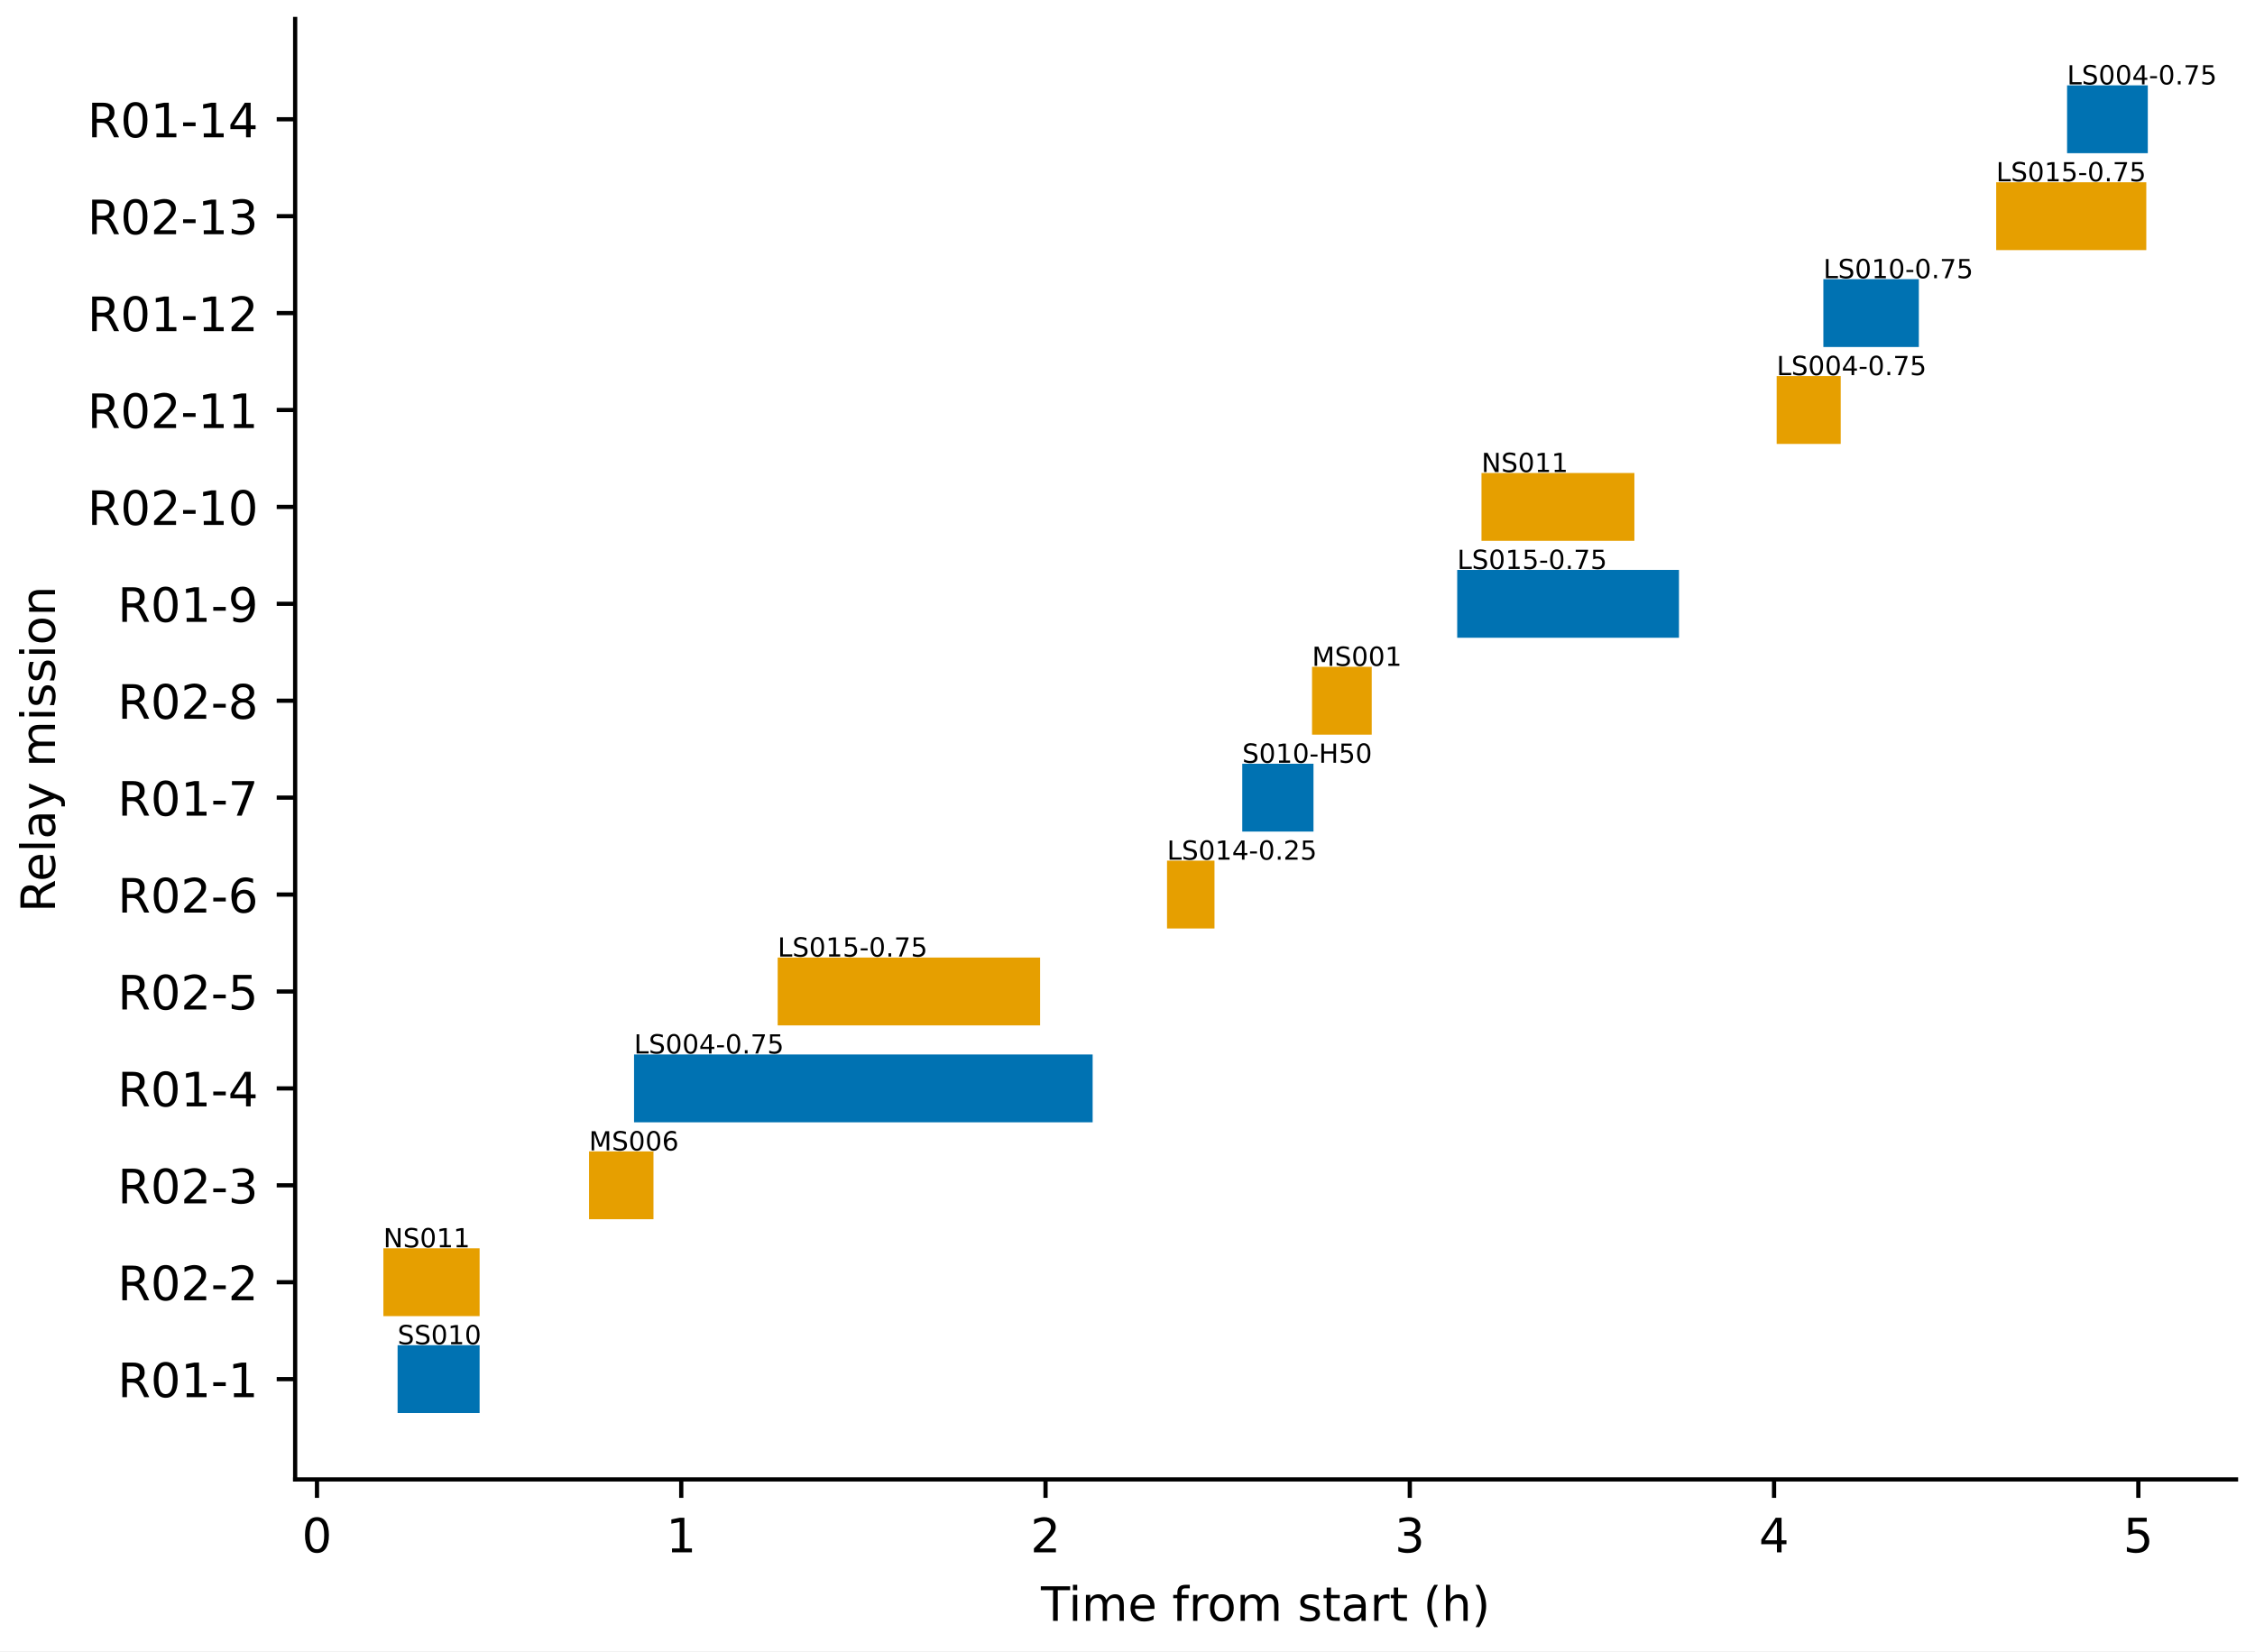
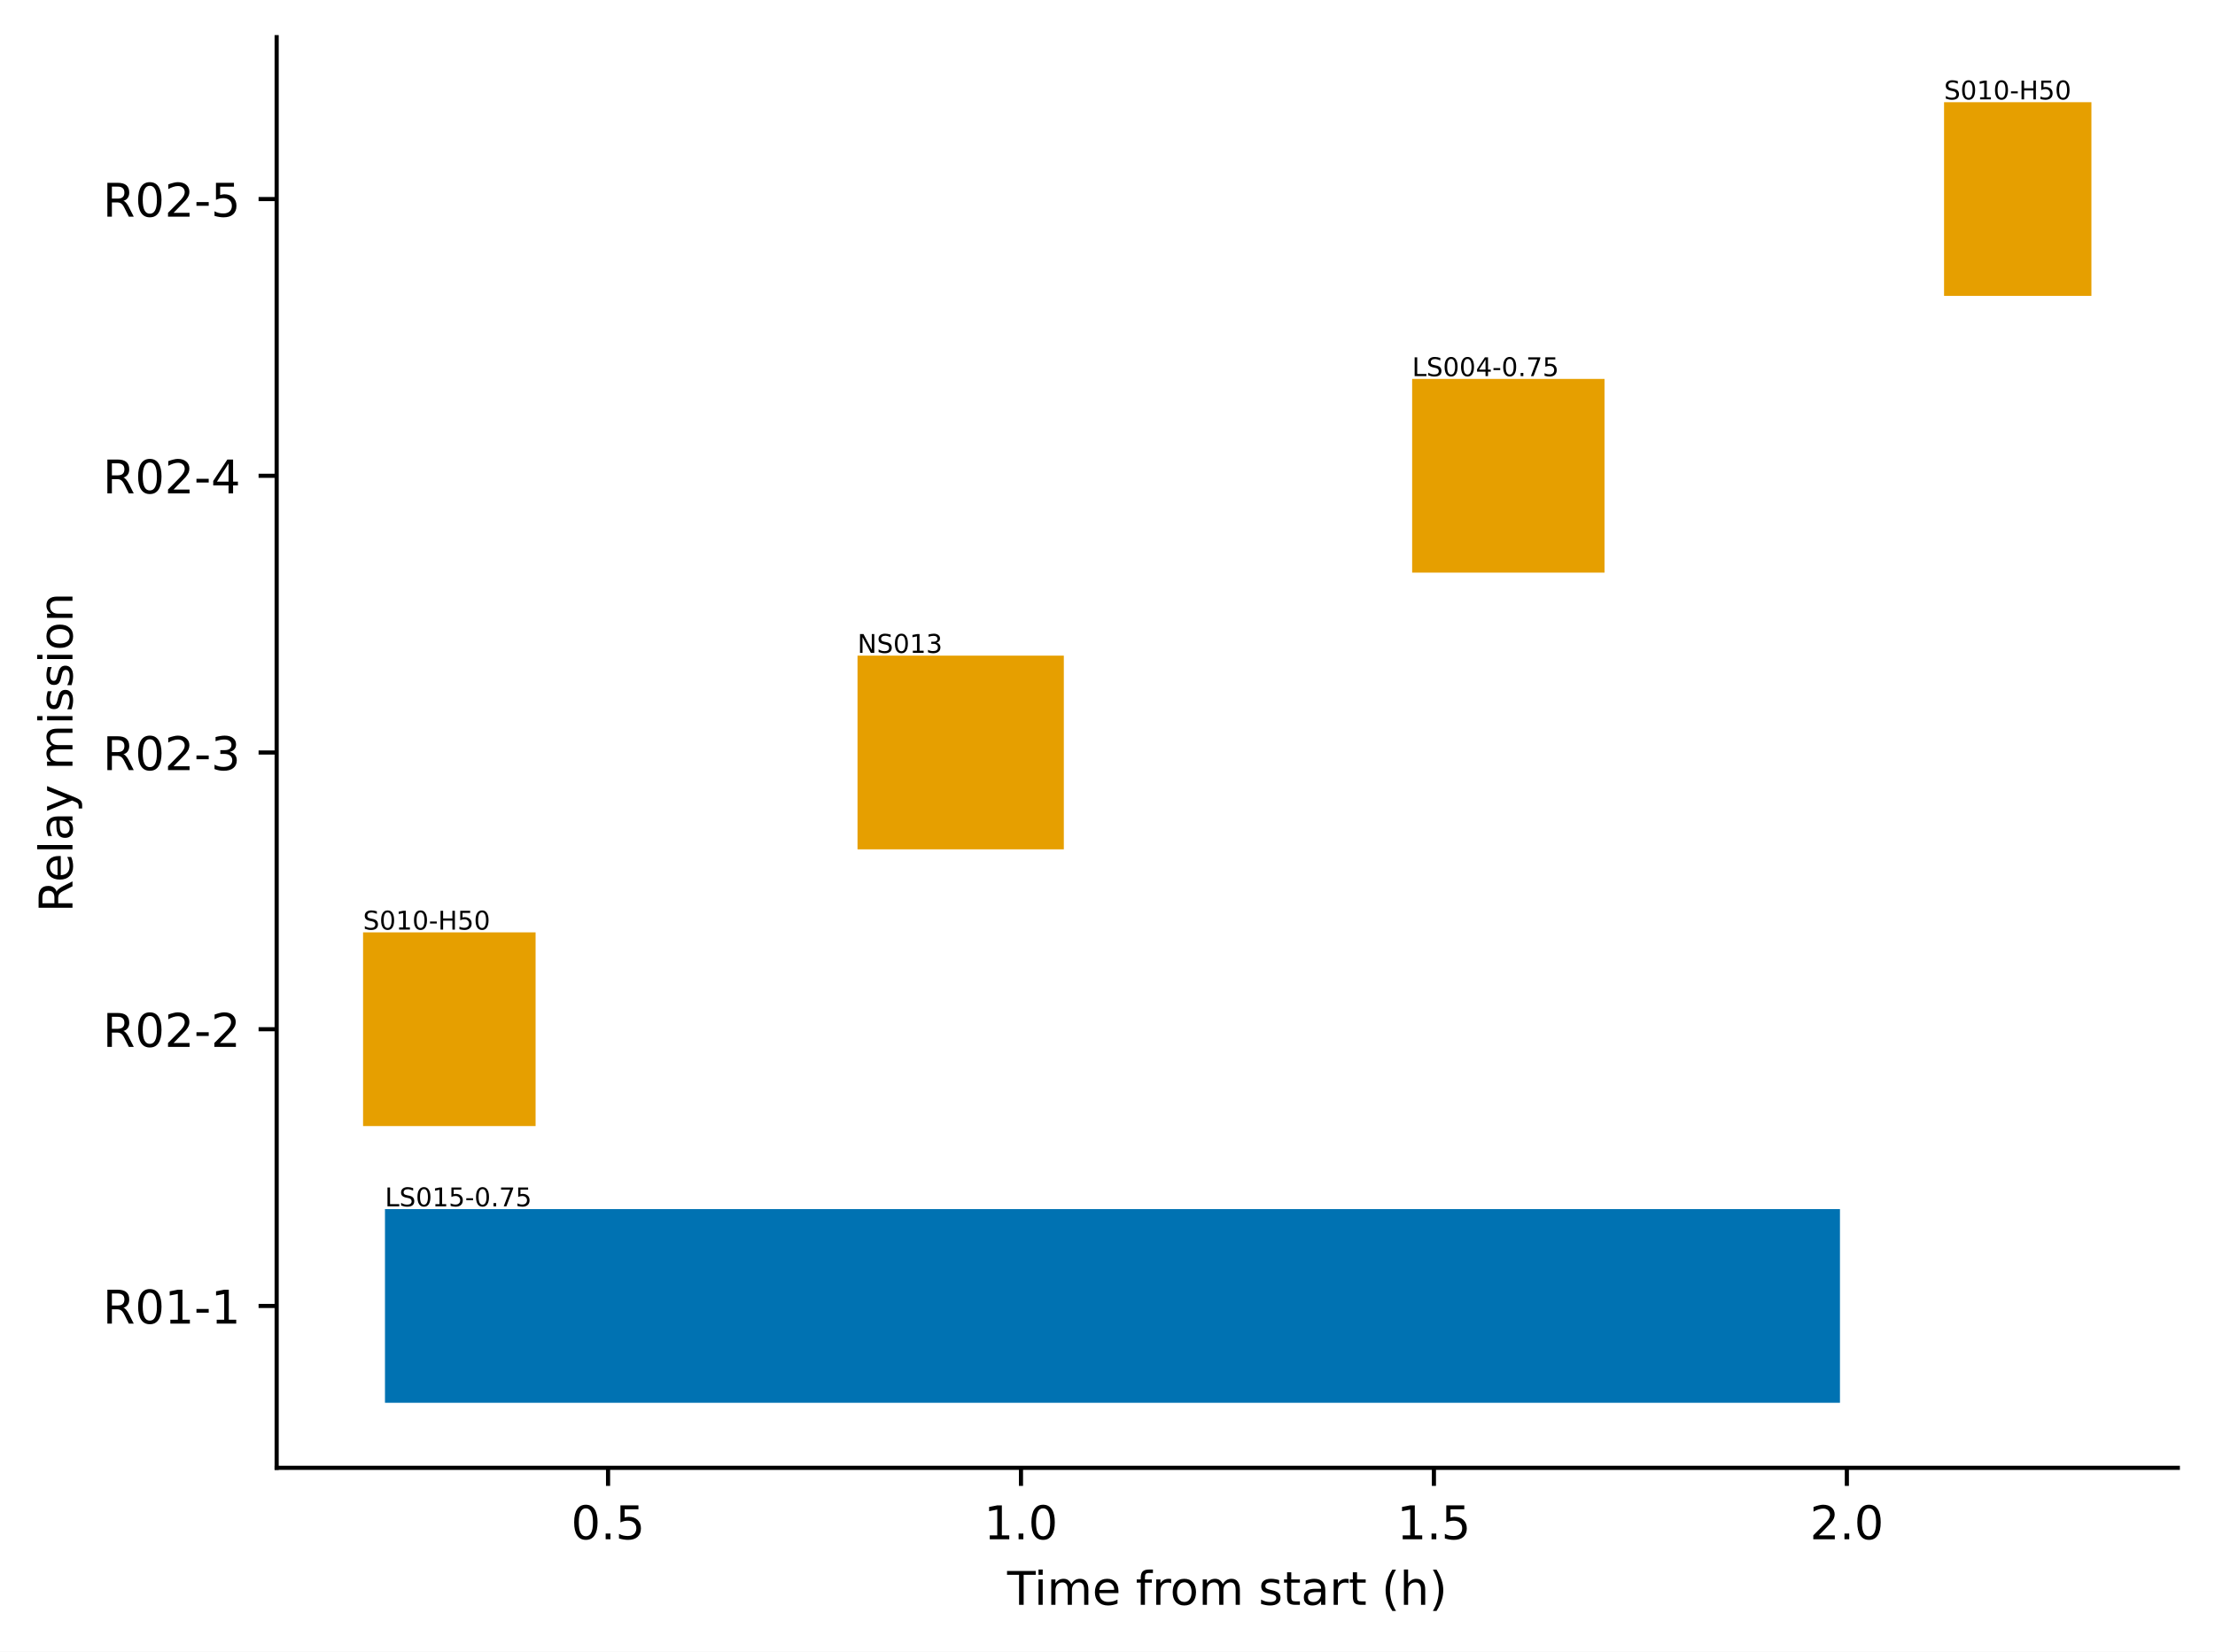
- <svg xmlns="http://www.w3.org/2000/svg" xmlns:xlink="http://www.w3.org/1999/xlink" width="427.886pt" height="313.401pt" viewBox="0 0 427.886 313.401" version="1.1">
+ <svg xmlns="http://www.w3.org/2000/svg" xmlns:xlink="http://www.w3.org/1999/xlink" width="429.07pt" height="320.021pt" viewBox="0 0 429.07 320.021" version="1.1">
  <defs>
    <style type="text/css">*{stroke-linejoin: round; stroke-linecap: butt}</style>
  </defs>
  <g id="figure_1">
    <g id="patch_1">
-       <path d="M 0 313.401  L 427.886 313.401  L 427.886 0  L 0 0  z " style="fill: #ffffff" />
+       <path d="M 0 320.021  L 429.07 320.021  L 429.07 0  L 0 0  z " style="fill: #ffffff" />
    </g>
    <g id="axes_1">
      <g id="patch_2">
-         <path d="M 56.006 280.8  L 424.286 280.8  L 424.286 3.6  L 56.006 3.6  z " style="fill: #ffffff" />
+         <path d="M 53.59 284.4  L 421.87 284.4  L 421.87 7.2  L 53.59 7.2  z " style="fill: #ffffff" />
      </g>
      <g id="PolyCollection_1">
-         <path d="M 75.443 268.2  L 75.443 255.324  L 91.007 255.324  L 91.007 268.2  z " clip-path="url(#p18befeda06)" style="fill: #0072b2" />
+         <path d="M 74.574 271.8  L 74.574 234.268  L 356.421 234.268  L 356.421 271.8  z " clip-path="url(#p2ed28a98a7)" style="fill: #0072b2" />
      </g>
      <g id="PolyCollection_2">
-         <path d="M 72.746 249.806  L 72.746 236.93  L 91.007 236.93  L 91.007 249.806  z " clip-path="url(#p18befeda06)" style="fill: #e69f00" />
+         <path d="M 70.33 218.183  L 70.33 180.651  L 103.749 180.651  L 103.749 218.183  z " clip-path="url(#p2ed28a98a7)" style="fill: #e69f00" />
      </g>
      <g id="PolyCollection_3">
-         <path d="M 111.771 231.412  L 111.771 218.536  L 123.997 218.536  L 123.997 231.412  z " clip-path="url(#p18befeda06)" style="fill: #e69f00" />
+         <path d="M 166.111 164.566  L 166.111 127.034  L 206.074 127.034  L 206.074 164.566  z " clip-path="url(#p2ed28a98a7)" style="fill: #e69f00" />
      </g>
      <g id="PolyCollection_4">
-         <path d="M 120.312 213.018  L 120.312 200.142  L 207.329 200.142  L 207.329 213.018  z " clip-path="url(#p18befeda06)" style="fill: #0072b2" />
+         <path d="M 273.548 110.949  L 273.548 73.417  L 310.812 73.417  L 310.812 110.949  z " clip-path="url(#p2ed28a98a7)" style="fill: #e69f00" />
      </g>
      <g id="PolyCollection_5">
-         <path d="M 147.564 194.623  L 147.564 181.747  L 197.358 181.747  L 197.358 194.623  z " clip-path="url(#p18befeda06)" style="fill: #e69f00" />
-       </g>
-       <g id="PolyCollection_6">
-         <path d="M 221.444 176.229  L 221.444 163.353  L 230.448 163.353  L 230.448 176.229  z " clip-path="url(#p18befeda06)" style="fill: #e69f00" />
-       </g>
-       <g id="PolyCollection_7">
-         <path d="M 235.718 157.835  L 235.718 144.959  L 249.235 144.959  L 249.235 157.835  z " clip-path="url(#p18befeda06)" style="fill: #0072b2" />
-       </g>
-       <g id="PolyCollection_8">
-         <path d="M 248.961 139.441  L 248.961 126.565  L 260.284 126.565  L 260.284 139.441  z " clip-path="url(#p18befeda06)" style="fill: #e69f00" />
-       </g>
-       <g id="PolyCollection_9">
-         <path d="M 276.503 121.047  L 276.503 108.171  L 318.586 108.171  L 318.586 121.047  z " clip-path="url(#p18befeda06)" style="fill: #0072b2" />
-       </g>
-       <g id="PolyCollection_10">
-         <path d="M 281.111 102.653  L 281.111 89.777  L 310.125 89.777  L 310.125 102.653  z " clip-path="url(#p18befeda06)" style="fill: #e69f00" />
-       </g>
-       <g id="PolyCollection_11">
-         <path d="M 337.123 84.258  L 337.123 71.382  L 349.277 71.382  L 349.277 84.258  z " clip-path="url(#p18befeda06)" style="fill: #e69f00" />
-       </g>
-       <g id="PolyCollection_12">
-         <path d="M 345.984 65.864  L 345.984 52.988  L 364.1 52.988  L 364.1 65.864  z " clip-path="url(#p18befeda06)" style="fill: #0072b2" />
-       </g>
-       <g id="PolyCollection_13">
-         <path d="M 378.776 47.47  L 378.776 34.594  L 407.259 34.594  L 407.259 47.47  z " clip-path="url(#p18befeda06)" style="fill: #e69f00" />
-       </g>
-       <g id="PolyCollection_14">
-         <path d="M 392.228 29.076  L 392.228 16.2  L 407.546 16.2  L 407.546 29.076  z " clip-path="url(#p18befeda06)" style="fill: #0072b2" />
+         <path d="M 376.585 57.332  L 376.585 19.8  L 405.13 19.8  L 405.13 57.332  z " clip-path="url(#p2ed28a98a7)" style="fill: #e69f00" />
      </g>
      <g id="matplotlib.axis_1">
        <g id="xtick_1">
          <g id="line2d_1">
            <defs>
-               <path id="m98b0477170" d="M 0 0  L 0 3.5  " style="stroke: #000000; stroke-width: 0.8" />
+               <path id="m50b80a5c08" d="M 0 0  L 0 3.5  " style="stroke: #000000; stroke-width: 0.8" />
            </defs>
            <g>
-               <use xlink:href="#m98b0477170" x="60.148" y="280.8" style="stroke: #000000; stroke-width: 0.8" />
+               <use xlink:href="#m50b80a5c08" x="117.787" y="284.4" style="stroke: #000000; stroke-width: 0.8" />
            </g>
          </g>
          <g id="text_1">
-             <text style="font-size: 9px; font-family: 'DejaVu Sans', 'Bitstream Vera Sans', 'Computer Modern Sans Serif', 'Lucida Grande', 'Verdana', 'Geneva', 'Lucid', 'Arial', 'Helvetica', 'Avant Garde', sans-serif; text-anchor: middle" x="60.148" y="294.638" transform="rotate(-0 60.14837 294.6379)">0</text>
+             <text style="font-size: 9px; font-family: 'DejaVu Sans', 'Bitstream Vera Sans', 'Computer Modern Sans Serif', 'Lucida Grande', 'Verdana', 'Geneva', 'Lucid', 'Arial', 'Helvetica', 'Avant Garde', sans-serif; text-anchor: middle" x="117.787" y="298.239" transform="rotate(-0 117.7866 298.2386)">0.5</text>
          </g>
        </g>
        <g id="xtick_2">
          <g id="line2d_2">
            <g>
-               <use xlink:href="#m98b0477170" x="129.268" y="280.8" style="stroke: #000000; stroke-width: 0.8" />
+               <use xlink:href="#m50b80a5c08" x="197.776" y="284.4" style="stroke: #000000; stroke-width: 0.8" />
            </g>
          </g>
          <g id="text_2">
-             <text style="font-size: 9px; font-family: 'DejaVu Sans', 'Bitstream Vera Sans', 'Computer Modern Sans Serif', 'Lucida Grande', 'Verdana', 'Geneva', 'Lucid', 'Arial', 'Helvetica', 'Avant Garde', sans-serif; text-anchor: middle" x="129.268" y="294.638" transform="rotate(-0 129.2684 294.6379)">1</text>
+             <text style="font-size: 9px; font-family: 'DejaVu Sans', 'Bitstream Vera Sans', 'Computer Modern Sans Serif', 'Lucida Grande', 'Verdana', 'Geneva', 'Lucid', 'Arial', 'Helvetica', 'Avant Garde', sans-serif; text-anchor: middle" x="197.776" y="298.239" transform="rotate(-0 197.7765 298.2386)">1.0</text>
          </g>
        </g>
        <g id="xtick_3">
          <g id="line2d_3">
            <g>
-               <use xlink:href="#m98b0477170" x="198.389" y="280.8" style="stroke: #000000; stroke-width: 0.8" />
+               <use xlink:href="#m50b80a5c08" x="277.766" y="284.4" style="stroke: #000000; stroke-width: 0.8" />
            </g>
          </g>
          <g id="text_3">
-             <text style="font-size: 9px; font-family: 'DejaVu Sans', 'Bitstream Vera Sans', 'Computer Modern Sans Serif', 'Lucida Grande', 'Verdana', 'Geneva', 'Lucid', 'Arial', 'Helvetica', 'Avant Garde', sans-serif; text-anchor: middle" x="198.389" y="294.638" transform="rotate(-0 198.3885 294.6379)">2</text>
+             <text style="font-size: 9px; font-family: 'DejaVu Sans', 'Bitstream Vera Sans', 'Computer Modern Sans Serif', 'Lucida Grande', 'Verdana', 'Geneva', 'Lucid', 'Arial', 'Helvetica', 'Avant Garde', sans-serif; text-anchor: middle" x="277.766" y="298.239" transform="rotate(-0 277.7664 298.2386)">1.5</text>
          </g>
        </g>
        <g id="xtick_4">
          <g id="line2d_4">
            <g>
-               <use xlink:href="#m98b0477170" x="267.509" y="280.8" style="stroke: #000000; stroke-width: 0.8" />
+               <use xlink:href="#m50b80a5c08" x="357.756" y="284.4" style="stroke: #000000; stroke-width: 0.8" />
            </g>
          </g>
          <g id="text_4">
-             <text style="font-size: 9px; font-family: 'DejaVu Sans', 'Bitstream Vera Sans', 'Computer Modern Sans Serif', 'Lucida Grande', 'Verdana', 'Geneva', 'Lucid', 'Arial', 'Helvetica', 'Avant Garde', sans-serif; text-anchor: middle" x="267.509" y="294.638" transform="rotate(-0 267.5086 294.6379)">3</text>
+             <text style="font-size: 9px; font-family: 'DejaVu Sans', 'Bitstream Vera Sans', 'Computer Modern Sans Serif', 'Lucida Grande', 'Verdana', 'Geneva', 'Lucid', 'Arial', 'Helvetica', 'Avant Garde', sans-serif; text-anchor: middle" x="357.756" y="298.239" transform="rotate(-0 357.7563 298.2386)">2.0</text>
          </g>
        </g>
-         <g id="xtick_5">
-           <g id="line2d_5">
-             <g>
-               <use xlink:href="#m98b0477170" x="336.629" y="280.8" style="stroke: #000000; stroke-width: 0.8" />
-             </g>
-           </g>
-           <g id="text_5">
-             <text style="font-size: 9px; font-family: 'DejaVu Sans', 'Bitstream Vera Sans', 'Computer Modern Sans Serif', 'Lucida Grande', 'Verdana', 'Geneva', 'Lucid', 'Arial', 'Helvetica', 'Avant Garde', sans-serif; text-anchor: middle" x="336.629" y="294.638" transform="rotate(-0 336.6286 294.6379)">4</text>
-           </g>
-         </g>
-         <g id="xtick_6">
-           <g id="line2d_6">
-             <g>
-               <use xlink:href="#m98b0477170" x="405.749" y="280.8" style="stroke: #000000; stroke-width: 0.8" />
-             </g>
-           </g>
-           <g id="text_6">
-             <text style="font-size: 9px; font-family: 'DejaVu Sans', 'Bitstream Vera Sans', 'Computer Modern Sans Serif', 'Lucida Grande', 'Verdana', 'Geneva', 'Lucid', 'Arial', 'Helvetica', 'Avant Garde', sans-serif; text-anchor: middle" x="405.749" y="294.638" transform="rotate(-0 405.7487 294.6379)">5</text>
-           </g>
-         </g>
-         <g id="text_7">
-           <text style="font-size: 9px; font-family: 'DejaVu Sans', 'Bitstream Vera Sans', 'Computer Modern Sans Serif', 'Lucida Grande', 'Verdana', 'Geneva', 'Lucid', 'Arial', 'Helvetica', 'Avant Garde', sans-serif; text-anchor: middle" x="240.146" y="307.639" transform="rotate(-0 240.1463 307.6386)">Time from start (h)</text>
+         <g id="text_5">
+           <text style="font-size: 9px; font-family: 'DejaVu Sans', 'Bitstream Vera Sans', 'Computer Modern Sans Serif', 'Lucida Grande', 'Verdana', 'Geneva', 'Lucid', 'Arial', 'Helvetica', 'Avant Garde', sans-serif; text-anchor: middle" x="237.73" y="310.949" transform="rotate(-0 237.7297 310.9489)">Time from start (h)</text>
        </g>
      </g>
      <g id="matplotlib.axis_2">
        <g id="ytick_1">
-           <g id="line2d_7">
+           <g id="line2d_5">
            <defs>
-               <path id="m6c07126c03" d="M 0 0  L -3.5 0  " style="stroke: #000000; stroke-width: 0.8" />
+               <path id="m910b724e41" d="M 0 0  L -3.5 0  " style="stroke: #000000; stroke-width: 0.8" />
            </defs>
            <g>
-               <use xlink:href="#m6c07126c03" x="56.006" y="261.762" style="stroke: #000000; stroke-width: 0.8" />
+               <use xlink:href="#m910b724e41" x="53.59" y="253.034" style="stroke: #000000; stroke-width: 0.8" />
+             </g>
+           </g>
+           <g id="text_6">
+             <text style="font-size: 9px; font-family: 'DejaVu Sans', 'Bitstream Vera Sans', 'Computer Modern Sans Serif', 'Lucida Grande', 'Verdana', 'Geneva', 'Lucid', 'Arial', 'Helvetica', 'Avant Garde', sans-serif; text-anchor: end" x="46.59" y="256.453" transform="rotate(-0 46.58969 256.4533)">R01-1</text>
+           </g>
+         </g>
+         <g id="ytick_2">
+           <g id="line2d_6">
+             <g>
+               <use xlink:href="#m910b724e41" x="53.59" y="199.417" style="stroke: #000000; stroke-width: 0.8" />
+             </g>
+           </g>
+           <g id="text_7">
+             <text style="font-size: 9px; font-family: 'DejaVu Sans', 'Bitstream Vera Sans', 'Computer Modern Sans Serif', 'Lucida Grande', 'Verdana', 'Geneva', 'Lucid', 'Arial', 'Helvetica', 'Avant Garde', sans-serif; text-anchor: end" x="46.59" y="202.836" transform="rotate(-0 46.58969 202.8363)">R02-2</text>
+           </g>
+         </g>
+         <g id="ytick_3">
+           <g id="line2d_7">
+             <g>
+               <use xlink:href="#m910b724e41" x="53.59" y="145.8" style="stroke: #000000; stroke-width: 0.8" />
            </g>
          </g>
          <g id="text_8">
-             <text style="font-size: 9px; font-family: 'DejaVu Sans', 'Bitstream Vera Sans', 'Computer Modern Sans Serif', 'Lucida Grande', 'Verdana', 'Geneva', 'Lucid', 'Arial', 'Helvetica', 'Avant Garde', sans-serif; text-anchor: end" x="49.006" y="265.181" transform="rotate(-0 49.00633 265.181)">R01-1</text>
+             <text style="font-size: 9px; font-family: 'DejaVu Sans', 'Bitstream Vera Sans', 'Computer Modern Sans Serif', 'Lucida Grande', 'Verdana', 'Geneva', 'Lucid', 'Arial', 'Helvetica', 'Avant Garde', sans-serif; text-anchor: end" x="46.59" y="149.219" transform="rotate(-0 46.58969 149.2193)">R02-3</text>
          </g>
        </g>
-         <g id="ytick_2">
+         <g id="ytick_4">
          <g id="line2d_8">
            <g>
-               <use xlink:href="#m6c07126c03" x="56.006" y="243.368" style="stroke: #000000; stroke-width: 0.8" />
+               <use xlink:href="#m910b724e41" x="53.59" y="92.183" style="stroke: #000000; stroke-width: 0.8" />
            </g>
          </g>
          <g id="text_9">
-             <text style="font-size: 9px; font-family: 'DejaVu Sans', 'Bitstream Vera Sans', 'Computer Modern Sans Serif', 'Lucida Grande', 'Verdana', 'Geneva', 'Lucid', 'Arial', 'Helvetica', 'Avant Garde', sans-serif; text-anchor: end" x="49.006" y="246.787" transform="rotate(-0 49.00633 246.7868)">R02-2</text>
+             <text style="font-size: 9px; font-family: 'DejaVu Sans', 'Bitstream Vera Sans', 'Computer Modern Sans Serif', 'Lucida Grande', 'Verdana', 'Geneva', 'Lucid', 'Arial', 'Helvetica', 'Avant Garde', sans-serif; text-anchor: end" x="46.59" y="95.602" transform="rotate(-0 46.58969 95.60228)">R02-4</text>
          </g>
        </g>
-         <g id="ytick_3">
+         <g id="ytick_5">
          <g id="line2d_9">
            <g>
-               <use xlink:href="#m6c07126c03" x="56.006" y="224.974" style="stroke: #000000; stroke-width: 0.8" />
+               <use xlink:href="#m910b724e41" x="53.59" y="38.566" style="stroke: #000000; stroke-width: 0.8" />
            </g>
          </g>
          <g id="text_10">
-             <text style="font-size: 9px; font-family: 'DejaVu Sans', 'Bitstream Vera Sans', 'Computer Modern Sans Serif', 'Lucida Grande', 'Verdana', 'Geneva', 'Lucid', 'Arial', 'Helvetica', 'Avant Garde', sans-serif; text-anchor: end" x="49.006" y="228.393" transform="rotate(-0 49.00633 228.3927)">R02-3</text>
+             <text style="font-size: 9px; font-family: 'DejaVu Sans', 'Bitstream Vera Sans', 'Computer Modern Sans Serif', 'Lucida Grande', 'Verdana', 'Geneva', 'Lucid', 'Arial', 'Helvetica', 'Avant Garde', sans-serif; text-anchor: end" x="46.59" y="41.985" transform="rotate(-0 46.58969 41.98525)">R02-5</text>
          </g>
        </g>
-         <g id="ytick_4">
-           <g id="line2d_10">
-             <g>
-               <use xlink:href="#m6c07126c03" x="56.006" y="206.58" style="stroke: #000000; stroke-width: 0.8" />
-             </g>
-           </g>
-           <g id="text_11">
-             <text style="font-size: 9px; font-family: 'DejaVu Sans', 'Bitstream Vera Sans', 'Computer Modern Sans Serif', 'Lucida Grande', 'Verdana', 'Geneva', 'Lucid', 'Arial', 'Helvetica', 'Avant Garde', sans-serif; text-anchor: end" x="49.006" y="209.999" transform="rotate(-0 49.00633 209.9985)">R01-4</text>
-           </g>
-         </g>
-         <g id="ytick_5">
-           <g id="line2d_11">
-             <g>
-               <use xlink:href="#m6c07126c03" x="56.006" y="188.185" style="stroke: #000000; stroke-width: 0.8" />
-             </g>
-           </g>
-           <g id="text_12">
-             <text style="font-size: 9px; font-family: 'DejaVu Sans', 'Bitstream Vera Sans', 'Computer Modern Sans Serif', 'Lucida Grande', 'Verdana', 'Geneva', 'Lucid', 'Arial', 'Helvetica', 'Avant Garde', sans-serif; text-anchor: end" x="49.006" y="191.604" transform="rotate(-0 49.00633 191.6043)">R02-5</text>
-           </g>
-         </g>
-         <g id="ytick_6">
-           <g id="line2d_12">
-             <g>
-               <use xlink:href="#m6c07126c03" x="56.006" y="169.791" style="stroke: #000000; stroke-width: 0.8" />
-             </g>
-           </g>
-           <g id="text_13">
-             <text style="font-size: 9px; font-family: 'DejaVu Sans', 'Bitstream Vera Sans', 'Computer Modern Sans Serif', 'Lucida Grande', 'Verdana', 'Geneva', 'Lucid', 'Arial', 'Helvetica', 'Avant Garde', sans-serif; text-anchor: end" x="49.006" y="173.21" transform="rotate(-0 49.00633 173.2102)">R02-6</text>
-           </g>
-         </g>
-         <g id="ytick_7">
-           <g id="line2d_13">
-             <g>
-               <use xlink:href="#m6c07126c03" x="56.006" y="151.397" style="stroke: #000000; stroke-width: 0.8" />
-             </g>
-           </g>
-           <g id="text_14">
-             <text style="font-size: 9px; font-family: 'DejaVu Sans', 'Bitstream Vera Sans', 'Computer Modern Sans Serif', 'Lucida Grande', 'Verdana', 'Geneva', 'Lucid', 'Arial', 'Helvetica', 'Avant Garde', sans-serif; text-anchor: end" x="49.006" y="154.816" transform="rotate(-0 49.00633 154.816)">R01-7</text>
-           </g>
-         </g>
-         <g id="ytick_8">
-           <g id="line2d_14">
-             <g>
-               <use xlink:href="#m6c07126c03" x="56.006" y="133.003" style="stroke: #000000; stroke-width: 0.8" />
-             </g>
-           </g>
-           <g id="text_15">
-             <text style="font-size: 9px; font-family: 'DejaVu Sans', 'Bitstream Vera Sans', 'Computer Modern Sans Serif', 'Lucida Grande', 'Verdana', 'Geneva', 'Lucid', 'Arial', 'Helvetica', 'Avant Garde', sans-serif; text-anchor: end" x="49.006" y="136.422" transform="rotate(-0 49.00633 136.4219)">R02-8</text>
-           </g>
-         </g>
-         <g id="ytick_9">
-           <g id="line2d_15">
-             <g>
-               <use xlink:href="#m6c07126c03" x="56.006" y="114.609" style="stroke: #000000; stroke-width: 0.8" />
-             </g>
-           </g>
-           <g id="text_16">
-             <text style="font-size: 9px; font-family: 'DejaVu Sans', 'Bitstream Vera Sans', 'Computer Modern Sans Serif', 'Lucida Grande', 'Verdana', 'Geneva', 'Lucid', 'Arial', 'Helvetica', 'Avant Garde', sans-serif; text-anchor: end" x="49.006" y="118.028" transform="rotate(-0 49.00633 118.0277)">R01-9</text>
-           </g>
-         </g>
-         <g id="ytick_10">
-           <g id="line2d_16">
-             <g>
-               <use xlink:href="#m6c07126c03" x="56.006" y="96.215" style="stroke: #000000; stroke-width: 0.8" />
-             </g>
-           </g>
-           <g id="text_17">
-             <text style="font-size: 9px; font-family: 'DejaVu Sans', 'Bitstream Vera Sans', 'Computer Modern Sans Serif', 'Lucida Grande', 'Verdana', 'Geneva', 'Lucid', 'Arial', 'Helvetica', 'Avant Garde', sans-serif; text-anchor: end" x="49.006" y="99.634" transform="rotate(-0 49.00633 99.63354)">R02-10</text>
-           </g>
-         </g>
-         <g id="ytick_11">
-           <g id="line2d_17">
-             <g>
-               <use xlink:href="#m6c07126c03" x="56.006" y="77.82" style="stroke: #000000; stroke-width: 0.8" />
-             </g>
-           </g>
-           <g id="text_18">
-             <text style="font-size: 9px; font-family: 'DejaVu Sans', 'Bitstream Vera Sans', 'Computer Modern Sans Serif', 'Lucida Grande', 'Verdana', 'Geneva', 'Lucid', 'Arial', 'Helvetica', 'Avant Garde', sans-serif; text-anchor: end" x="49.006" y="81.239" transform="rotate(-0 49.00633 81.23938)">R02-11</text>
-           </g>
-         </g>
-         <g id="ytick_12">
-           <g id="line2d_18">
-             <g>
-               <use xlink:href="#m6c07126c03" x="56.006" y="59.426" style="stroke: #000000; stroke-width: 0.8" />
-             </g>
-           </g>
-           <g id="text_19">
-             <text style="font-size: 9px; font-family: 'DejaVu Sans', 'Bitstream Vera Sans', 'Computer Modern Sans Serif', 'Lucida Grande', 'Verdana', 'Geneva', 'Lucid', 'Arial', 'Helvetica', 'Avant Garde', sans-serif; text-anchor: end" x="49.006" y="62.845" transform="rotate(-0 49.00633 62.84522)">R01-12</text>
-           </g>
-         </g>
-         <g id="ytick_13">
-           <g id="line2d_19">
-             <g>
-               <use xlink:href="#m6c07126c03" x="56.006" y="41.032" style="stroke: #000000; stroke-width: 0.8" />
-             </g>
-           </g>
-           <g id="text_20">
-             <text style="font-size: 9px; font-family: 'DejaVu Sans', 'Bitstream Vera Sans', 'Computer Modern Sans Serif', 'Lucida Grande', 'Verdana', 'Geneva', 'Lucid', 'Arial', 'Helvetica', 'Avant Garde', sans-serif; text-anchor: end" x="49.006" y="44.451" transform="rotate(-0 49.00633 44.45106)">R02-13</text>
-           </g>
-         </g>
-         <g id="ytick_14">
-           <g id="line2d_20">
-             <g>
-               <use xlink:href="#m6c07126c03" x="56.006" y="22.638" style="stroke: #000000; stroke-width: 0.8" />
-             </g>
-           </g>
-           <g id="text_21">
-             <text style="font-size: 9px; font-family: 'DejaVu Sans', 'Bitstream Vera Sans', 'Computer Modern Sans Serif', 'Lucida Grande', 'Verdana', 'Geneva', 'Lucid', 'Arial', 'Helvetica', 'Avant Garde', sans-serif; text-anchor: end" x="49.006" y="26.057" transform="rotate(-0 49.00633 26.0569)">R01-14</text>
-           </g>
-         </g>
-         <g id="text_22">
-           <text style="font-size: 9px; font-family: 'DejaVu Sans', 'Bitstream Vera Sans', 'Computer Modern Sans Serif', 'Lucida Grande', 'Verdana', 'Geneva', 'Lucid', 'Arial', 'Helvetica', 'Avant Garde', sans-serif; text-anchor: middle" x="10.439" y="142.2" transform="rotate(-90 10.43859 142.2)">Relay mission</text>
+         <g id="text_11">
+           <text style="font-size: 9px; font-family: 'DejaVu Sans', 'Bitstream Vera Sans', 'Computer Modern Sans Serif', 'Lucida Grande', 'Verdana', 'Geneva', 'Lucid', 'Arial', 'Helvetica', 'Avant Garde', sans-serif; text-anchor: middle" x="14.039" y="145.8" transform="rotate(-90 14.03859 145.8)">Relay mission</text>
        </g>
      </g>
      <g id="patch_3">
-         <path d="M 56.006 280.8  L 56.006 3.6  " style="fill: none; stroke: #000000; stroke-width: 0.8; stroke-linejoin: miter; stroke-linecap: square" />
+         <path d="M 53.59 284.4  L 53.59 7.2  " style="fill: none; stroke: #000000; stroke-width: 0.8; stroke-linejoin: miter; stroke-linecap: square" />
      </g>
      <g id="patch_4">
-         <path d="M 56.006 280.8  L 424.286 280.8  " style="fill: none; stroke: #000000; stroke-width: 0.8; stroke-linejoin: miter; stroke-linecap: square" />
+         <path d="M 53.59 284.4  L 421.87 284.4  " style="fill: none; stroke: #000000; stroke-width: 0.8; stroke-linejoin: miter; stroke-linecap: square" />
      </g>
-       <g id="text_23">
-         <text style="font-size: 5px; font-family: 'DejaVu Sans', 'Bitstream Vera Sans', 'Computer Modern Sans Serif', 'Lucida Grande', 'Verdana', 'Geneva', 'Lucid', 'Arial', 'Helvetica', 'Avant Garde', sans-serif; text-anchor: start" x="75.443" y="255.14" transform="rotate(-0 75.44255 255.1401)">SS010</text>
+       <g id="text_12">
+         <text style="font-size: 5px; font-family: 'DejaVu Sans', 'Bitstream Vera Sans', 'Computer Modern Sans Serif', 'Lucida Grande', 'Verdana', 'Geneva', 'Lucid', 'Arial', 'Helvetica', 'Avant Garde', sans-serif; text-anchor: start" x="74.574" y="233.732" transform="rotate(-0 74.57399 233.7319)">LS015-0.75</text>
      </g>
-       <g id="text_24">
-         <text style="font-size: 5px; font-family: 'DejaVu Sans', 'Bitstream Vera Sans', 'Computer Modern Sans Serif', 'Lucida Grande', 'Verdana', 'Geneva', 'Lucid', 'Arial', 'Helvetica', 'Avant Garde', sans-serif; text-anchor: start" x="72.746" y="236.746" transform="rotate(-0 72.74633 236.746)">NS011</text>
+       <g id="text_13">
+         <text style="font-size: 5px; font-family: 'DejaVu Sans', 'Bitstream Vera Sans', 'Computer Modern Sans Serif', 'Lucida Grande', 'Verdana', 'Geneva', 'Lucid', 'Arial', 'Helvetica', 'Avant Garde', sans-serif; text-anchor: start" x="70.33" y="180.115" transform="rotate(-0 70.32969 180.1149)">S010-H50</text>
      </g>
-       <g id="text_25">
-         <text style="font-size: 5px; font-family: 'DejaVu Sans', 'Bitstream Vera Sans', 'Computer Modern Sans Serif', 'Lucida Grande', 'Verdana', 'Geneva', 'Lucid', 'Arial', 'Helvetica', 'Avant Garde', sans-serif; text-anchor: start" x="111.771" y="218.352" transform="rotate(-0 111.7713 218.3518)">MS006</text>
+       <g id="text_14">
+         <text style="font-size: 5px; font-family: 'DejaVu Sans', 'Bitstream Vera Sans', 'Computer Modern Sans Serif', 'Lucida Grande', 'Verdana', 'Geneva', 'Lucid', 'Arial', 'Helvetica', 'Avant Garde', sans-serif; text-anchor: start" x="166.111" y="126.498" transform="rotate(-0 166.1108 126.4979)">NS013</text>
      </g>
-       <g id="text_26">
-         <text style="font-size: 5px; font-family: 'DejaVu Sans', 'Bitstream Vera Sans', 'Computer Modern Sans Serif', 'Lucida Grande', 'Verdana', 'Geneva', 'Lucid', 'Arial', 'Helvetica', 'Avant Garde', sans-serif; text-anchor: start" x="120.312" y="199.958" transform="rotate(-0 120.3118 199.9577)">LS004-0.75</text>
+       <g id="text_15">
+         <text style="font-size: 5px; font-family: 'DejaVu Sans', 'Bitstream Vera Sans', 'Computer Modern Sans Serif', 'Lucida Grande', 'Verdana', 'Geneva', 'Lucid', 'Arial', 'Helvetica', 'Avant Garde', sans-serif; text-anchor: start" x="273.548" y="72.881" transform="rotate(-0 273.5478 72.88085)">LS004-0.75</text>
      </g>
-       <g id="text_27">
-         <text style="font-size: 5px; font-family: 'DejaVu Sans', 'Bitstream Vera Sans', 'Computer Modern Sans Serif', 'Lucida Grande', 'Verdana', 'Geneva', 'Lucid', 'Arial', 'Helvetica', 'Avant Garde', sans-serif; text-anchor: start" x="147.564" y="181.564" transform="rotate(-0 147.5642 181.5635)">LS015-0.75</text>
-       </g>
-       <g id="text_28">
-         <text style="font-size: 5px; font-family: 'DejaVu Sans', 'Bitstream Vera Sans', 'Computer Modern Sans Serif', 'Lucida Grande', 'Verdana', 'Geneva', 'Lucid', 'Arial', 'Helvetica', 'Avant Garde', sans-serif; text-anchor: start" x="221.444" y="163.169" transform="rotate(-0 221.4438 163.1693)">LS014-0.25</text>
-       </g>
-       <g id="text_29">
-         <text style="font-size: 5px; font-family: 'DejaVu Sans', 'Bitstream Vera Sans', 'Computer Modern Sans Serif', 'Lucida Grande', 'Verdana', 'Geneva', 'Lucid', 'Arial', 'Helvetica', 'Avant Garde', sans-serif; text-anchor: start" x="235.718" y="144.775" transform="rotate(-0 235.7176 144.7752)">S010-H50</text>
-       </g>
-       <g id="text_30">
-         <text style="font-size: 5px; font-family: 'DejaVu Sans', 'Bitstream Vera Sans', 'Computer Modern Sans Serif', 'Lucida Grande', 'Verdana', 'Geneva', 'Lucid', 'Arial', 'Helvetica', 'Avant Garde', sans-serif; text-anchor: start" x="248.961" y="126.381" transform="rotate(-0 248.9607 126.381)">MS001</text>
-       </g>
-       <g id="text_31">
-         <text style="font-size: 5px; font-family: 'DejaVu Sans', 'Bitstream Vera Sans', 'Computer Modern Sans Serif', 'Lucida Grande', 'Verdana', 'Geneva', 'Lucid', 'Arial', 'Helvetica', 'Avant Garde', sans-serif; text-anchor: start" x="276.503" y="107.987" transform="rotate(-0 276.5029 107.9869)">LS015-0.75</text>
-       </g>
-       <g id="text_32">
-         <text style="font-size: 5px; font-family: 'DejaVu Sans', 'Bitstream Vera Sans', 'Computer Modern Sans Serif', 'Lucida Grande', 'Verdana', 'Geneva', 'Lucid', 'Arial', 'Helvetica', 'Avant Garde', sans-serif; text-anchor: start" x="281.111" y="89.593" transform="rotate(-0 281.1107 89.5927)">NS011</text>
-       </g>
-       <g id="text_33">
-         <text style="font-size: 5px; font-family: 'DejaVu Sans', 'Bitstream Vera Sans', 'Computer Modern Sans Serif', 'Lucida Grande', 'Verdana', 'Geneva', 'Lucid', 'Arial', 'Helvetica', 'Avant Garde', sans-serif; text-anchor: start" x="337.123" y="71.199" transform="rotate(-0 337.1231 71.19854)">LS004-0.75</text>
-       </g>
-       <g id="text_34">
-         <text style="font-size: 5px; font-family: 'DejaVu Sans', 'Bitstream Vera Sans', 'Computer Modern Sans Serif', 'Lucida Grande', 'Verdana', 'Geneva', 'Lucid', 'Arial', 'Helvetica', 'Avant Garde', sans-serif; text-anchor: start" x="345.984" y="52.804" transform="rotate(-0 345.9838 52.80438)">LS010-0.75</text>
-       </g>
-       <g id="text_35">
-         <text style="font-size: 5px; font-family: 'DejaVu Sans', 'Bitstream Vera Sans', 'Computer Modern Sans Serif', 'Lucida Grande', 'Verdana', 'Geneva', 'Lucid', 'Arial', 'Helvetica', 'Avant Garde', sans-serif; text-anchor: start" x="378.776" y="34.41" transform="rotate(-0 378.7756 34.41022)">LS015-0.75</text>
-       </g>
-       <g id="text_36">
-         <text style="font-size: 5px; font-family: 'DejaVu Sans', 'Bitstream Vera Sans', 'Computer Modern Sans Serif', 'Lucida Grande', 'Verdana', 'Geneva', 'Lucid', 'Arial', 'Helvetica', 'Avant Garde', sans-serif; text-anchor: start" x="392.228" y="16.016" transform="rotate(-0 392.2279 16.01606)">LS004-0.75</text>
+       <g id="text_16">
+         <text style="font-size: 5px; font-family: 'DejaVu Sans', 'Bitstream Vera Sans', 'Computer Modern Sans Serif', 'Lucida Grande', 'Verdana', 'Geneva', 'Lucid', 'Arial', 'Helvetica', 'Avant Garde', sans-serif; text-anchor: start" x="376.585" y="19.264" transform="rotate(-0 376.5847 19.26383)">S010-H50</text>
      </g>
    </g>
  </g>
  <defs>
-     <clipPath id="p18befeda06">
-       <rect x="56.006" y="3.6" width="368.28" height="277.2" />
+     <clipPath id="p2ed28a98a7">
+       <rect x="53.59" y="7.2" width="368.28" height="277.2" />
    </clipPath>
  </defs>
</svg>
